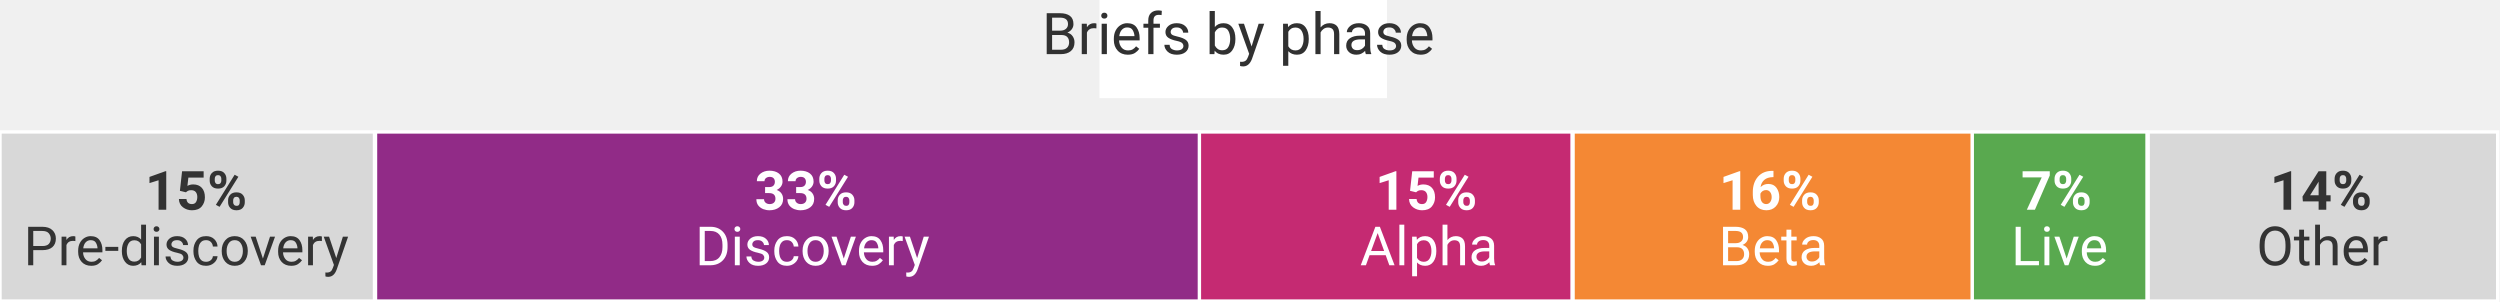
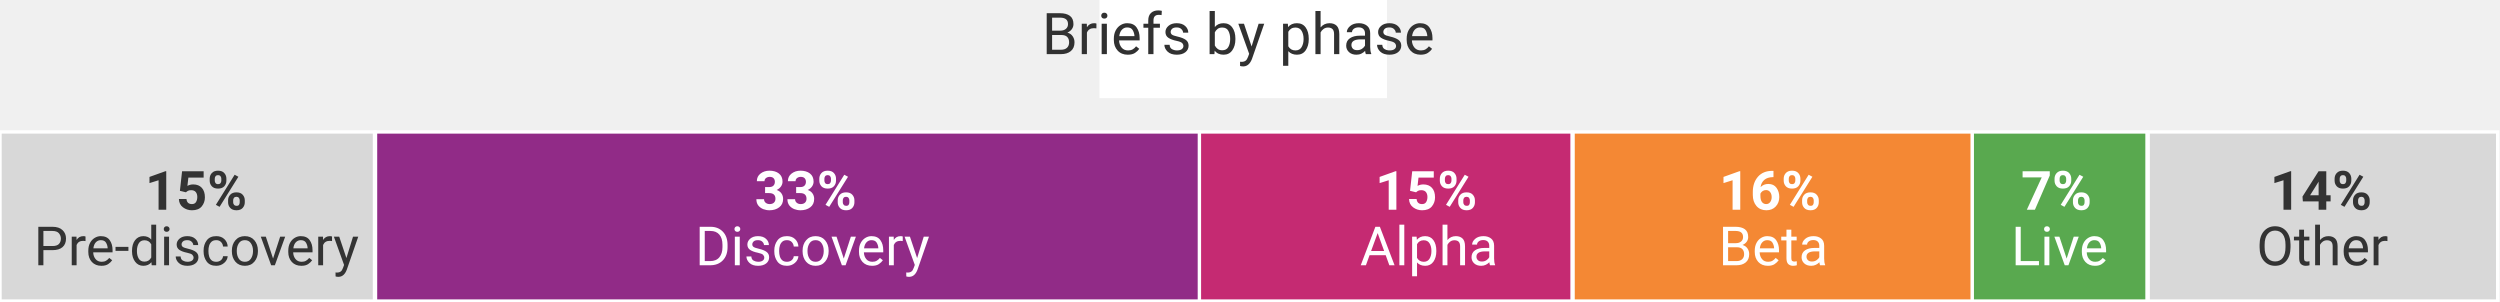
<svg xmlns="http://www.w3.org/2000/svg" font-family="-apple-system, BlinkMacSystemFont, &quot;Segoe UI&quot;, Roboto, Helvetica, Arial, sans-serif, &quot;Apple Color Emoji&quot;, &quot;Segoe UI Emoji&quot;, &quot;Segoe UI Symbol&quot;" width="739px" height="89px" viewBox="0 0 739 89" version="1.1" style="background: #FFFFFF;">
  <defs />
  <g id="Symbols" stroke="none" stroke-width="1" fill="none" fill-rule="evenodd">
    <g id="&gt;768-Briefs-by-phase">
      <g>
        <rect id="Rectangle-9-Copy-11" stroke="#FFFFFF" fill="#F48834" x="465" y="39" width="118.08" height="50" />
        <rect id="Rectangle-9-Copy-12" stroke="#FFFFFF" fill="#59A94F" x="583" y="39" width="51.66" height="50" />
        <rect id="Rectangle-9-Copy-13" stroke="#FFFFFF" fill="#C52A72" x="354" y="39" width="110.7" height="50" />
        <rect id="Rectangle-9-Copy-14" stroke="#FFFFFF" fill="#912B87" x="111" y="39" width="243.54" height="50" />
        <rect id="Rectangle-9-Copy-15" stroke="#FFFFFF" fill="#D8D8D8" x="635" y="39" width="103.32" height="50" />
        <rect id="Rectangle-9-Copy-16" stroke="#FFFFFF" fill="#D8D8D8" x="0" y="39" width="110.7" height="50" />
        <text id="15%-Pre-discovery" font-size="16" font-weight="bold" line-spacing="16" fill="#333333">
          <tspan x="42.875" y="62">15% </tspan>
          <tspan x="81.211" y="65.016" font-weight="normal" />
-           <tspan x="7" y="78.414" font-weight="normal">Pre-discovery</tspan>
+           <tspan x="10" y="78.414" font-weight="normal">Pre-discovery</tspan>
        </text>
        <text id="33%-Discovery" font-size="16" font-weight="bold" line-spacing="16" fill="#FFFFFF">
          <tspan x="223.082" y="62">33%</tspan>
          <tspan x="256.199" y="62.414" font-weight="normal"> </tspan>
          <tspan x="205.5" y="78.414" font-weight="normal">Discovery</tspan>
        </text>
        <text id="15%-Alpha" font-size="16" font-weight="bold" line-spacing="16" fill="#FFFFFF">
          <tspan x="406.504" y="62">15%</tspan>
          <tspan x="437.145" y="62.414" font-weight="normal"> </tspan>
          <tspan x="402" y="78.414" font-weight="normal">Alpha</tspan>
        </text>
        <text id="16%-Beta" font-size="16" font-weight="bold" line-spacing="16" fill="#FFFFFF">
          <tspan x="508.152" y="62">16%</tspan>
          <tspan x="539.082" y="62.414" font-weight="normal"> </tspan>
          <tspan x="508" y="78.414" font-weight="normal">Beta</tspan>
        </text>
        <text id="7%-Live" font-size="16" font-weight="bold" line-spacing="16" fill="#FFFFFF">
          <tspan x="597.395" y="62">7%</tspan>
          <tspan x="619.512" y="62.414" font-weight="normal"> </tspan>
          <tspan x="594.5" y="78.414" font-weight="normal">Live</tspan>
        </text>
        <text id="14%-Other" font-size="16" font-weight="bold" line-spacing="16" fill="#333333">
          <tspan x="671" y="62">14% </tspan>
          <tspan x="709.703" y="65.016" font-weight="normal" />
          <tspan x="667" y="78.414" font-weight="normal">Other</tspan>
        </text>
        <rect id="Rectangle-16" fill="#FFFFFF" x="325" y="0" width="85" height="29" />
        <text id="Briefs-by-phase-Copy" font-size="17" font-weight="normal" line-spacing="28" fill="#313131">
          <tspan x="308" y="16">Briefs by phase</tspan>
        </text>
      </g>
    </g>
  </g>
</svg>
